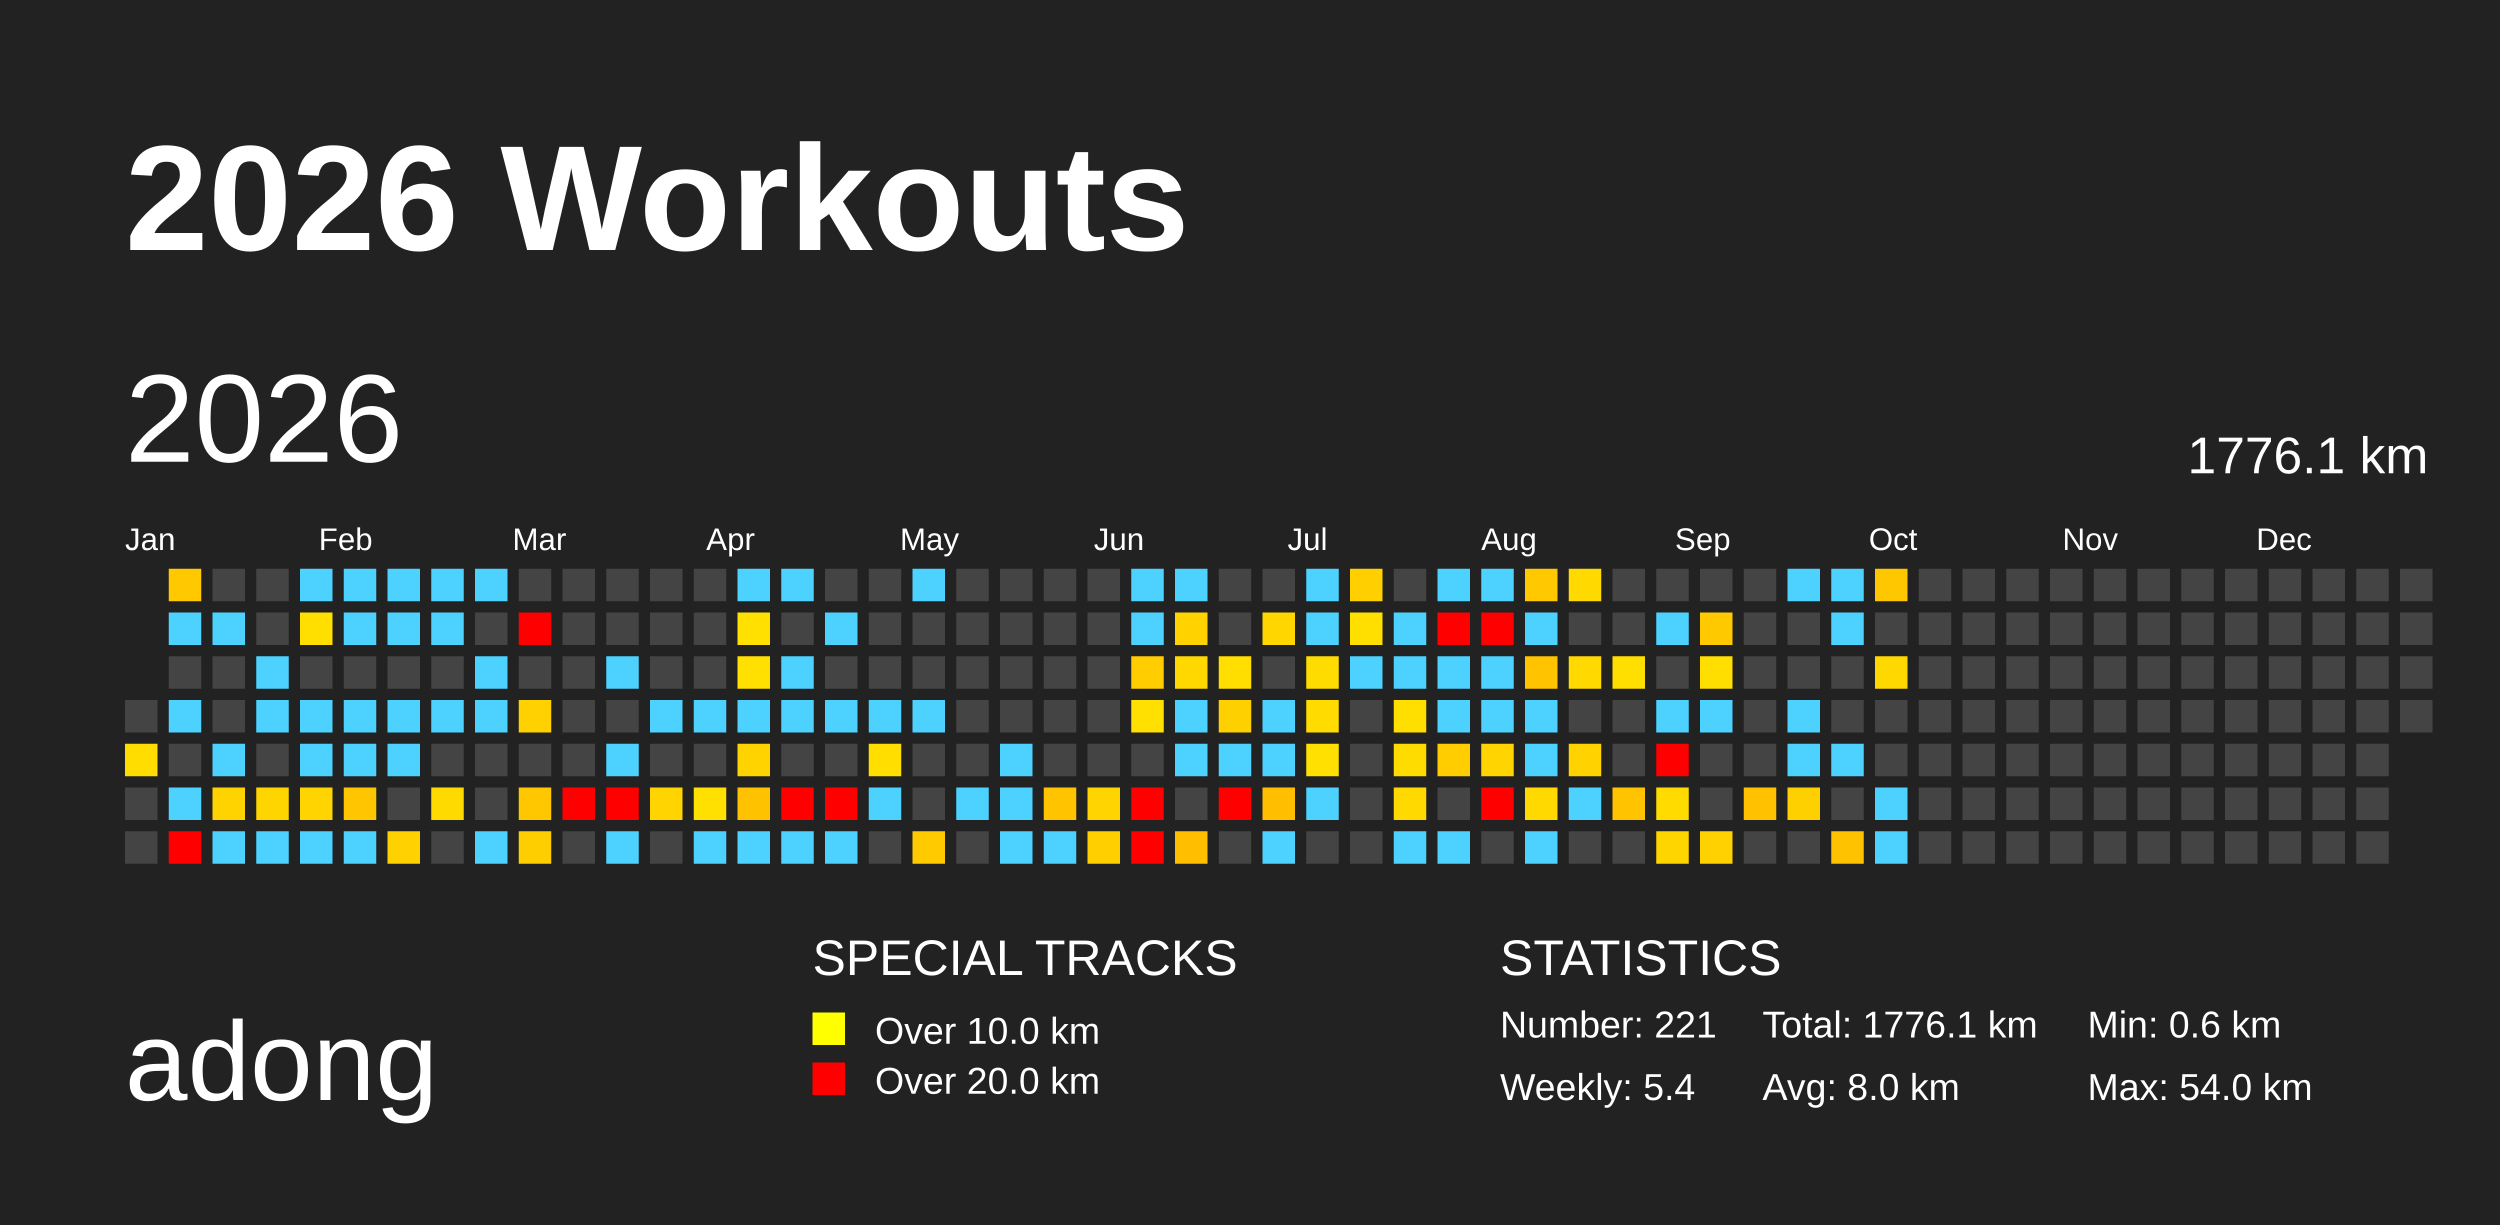
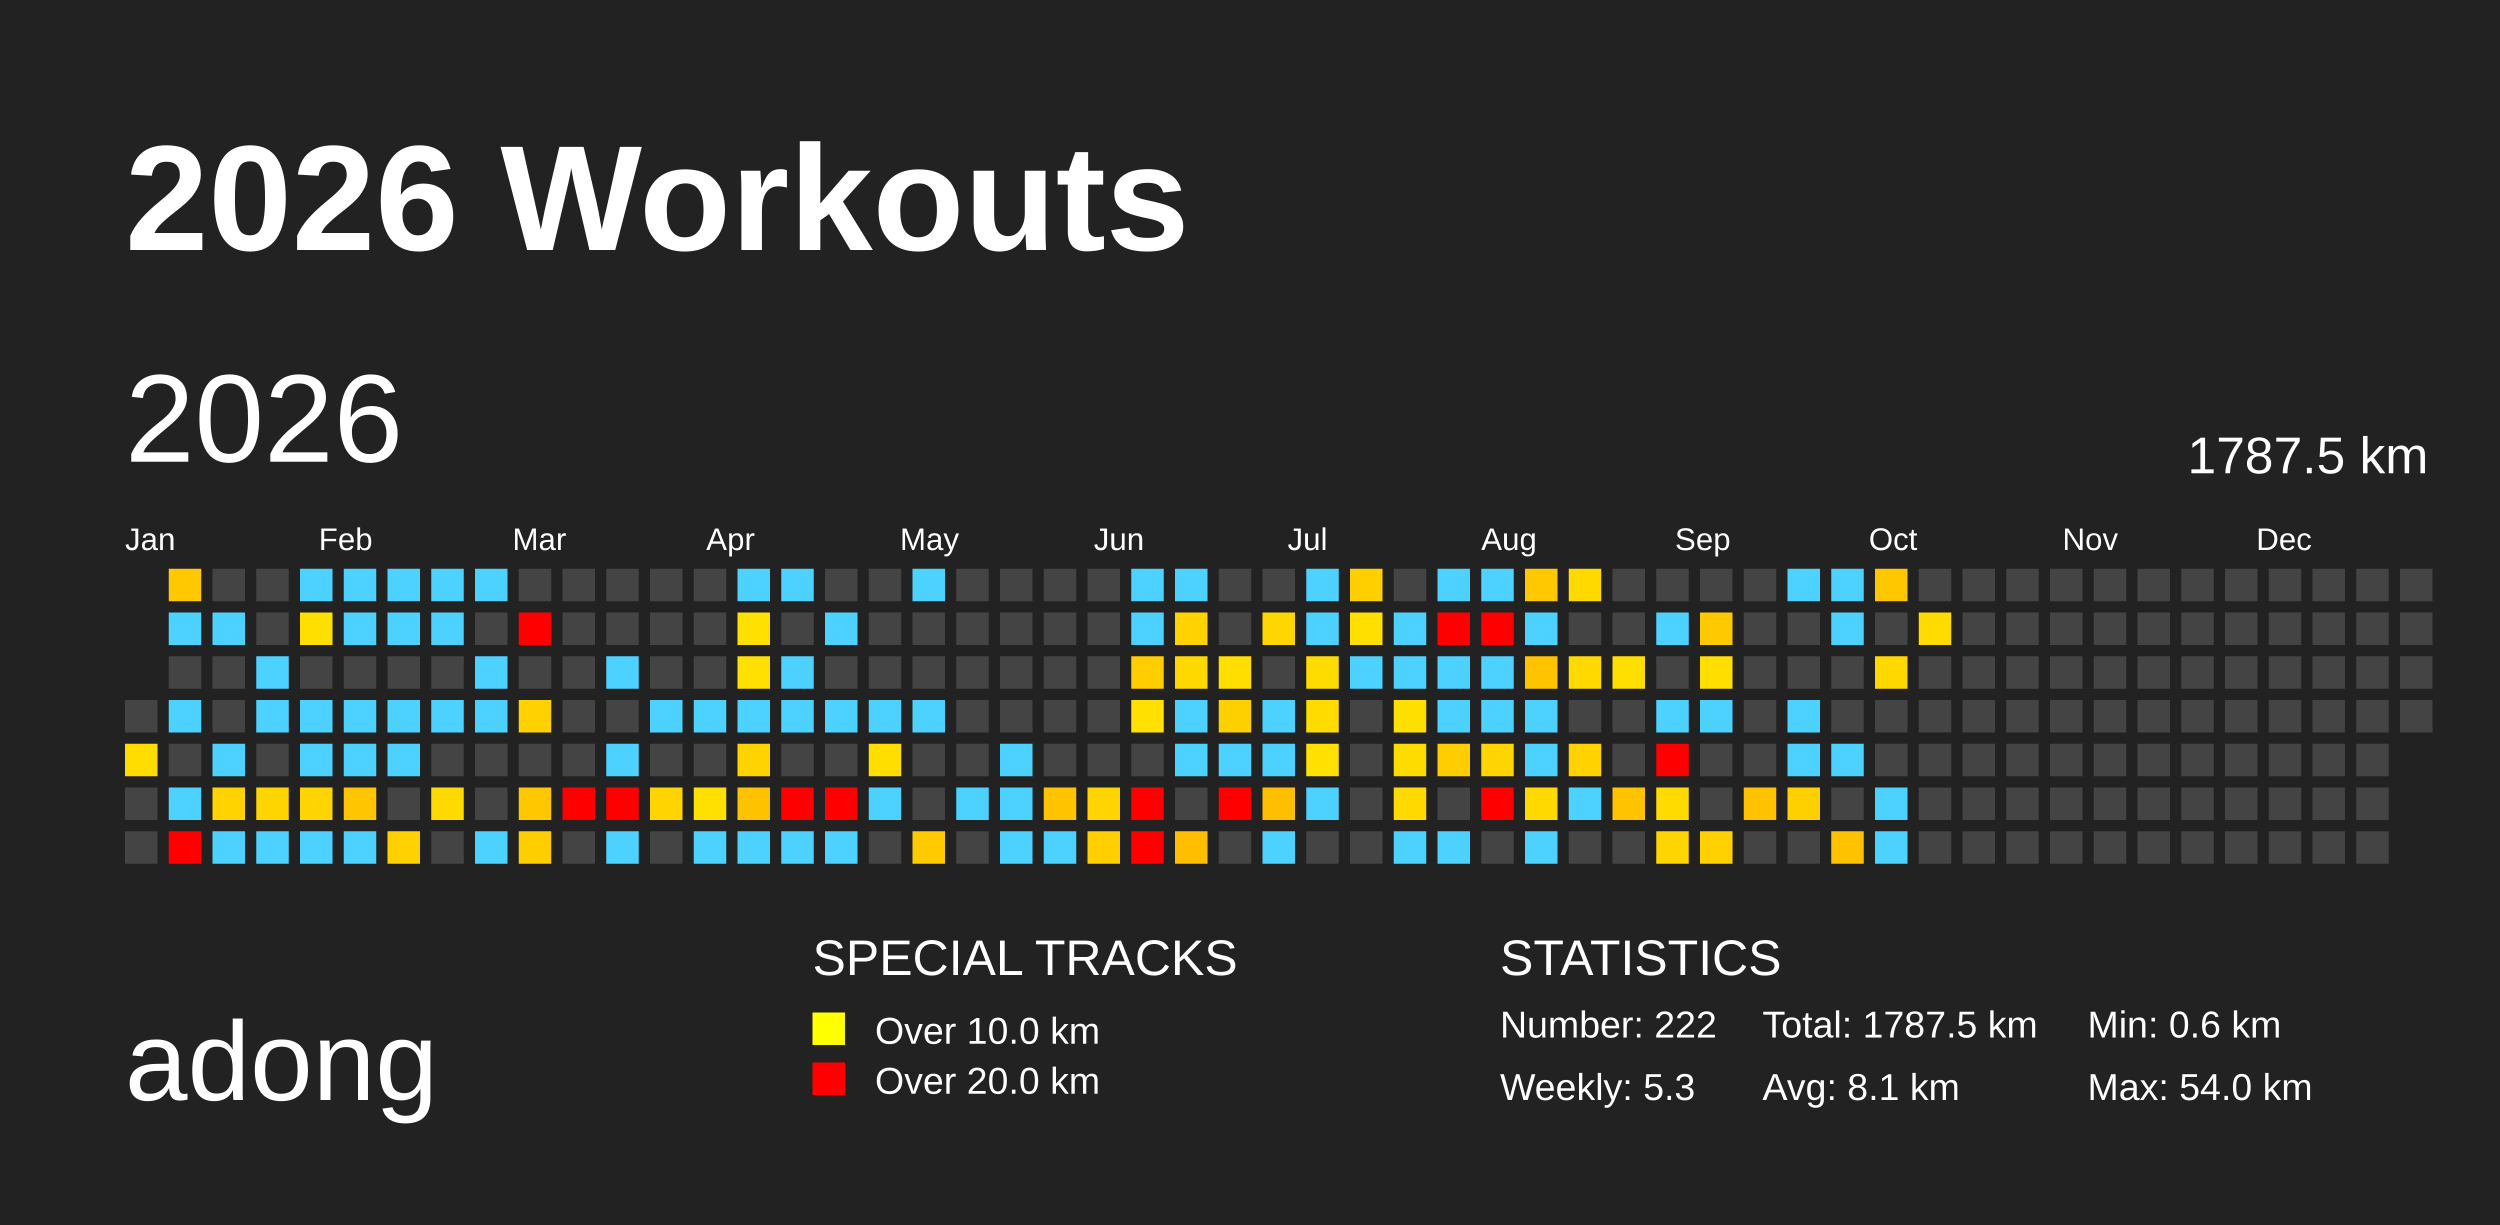
<svg xmlns="http://www.w3.org/2000/svg" baseProfile="full" height="98mm" version="1.1" viewBox="0,0,200,98" width="200mm">
  <defs>
    <pattern height="2" id="indoor-stripe" patternUnits="userSpaceOnUse" width="2">
      <line stroke="white" stroke-opacity="0.45" stroke-width="0.5" x1="0" x2="2" y1="2" y2="0" />
    </pattern>
  </defs>
  <rect fill="#222222" height="98" width="200" x="0" y="0" />
  <text fill="#FFFFFF" style="font-size:12px; font-family:Arial; font-weight:bold;" x="10" y="20">2026 Workouts</text>
  <text fill="#FFFFFF" style="font-size:9px; font-family:Arial" x="10" y="88">adong</text>
  <text fill="#FFFFFF" style="font-size:4px; font-family:Arial" x="65" y="78">SPECIAL TRACKS</text>
  <rect fill="yellow" height="2.6" width="2.6" x="65" y="81" />
  <text fill="#FFFFFF" style="font-size:3px; font-family:Arial" x="70" y="83.5">Over 10.0 km</text>
  <rect fill="red" height="2.6" width="2.6" x="65" y="85" />
  <text fill="#FFFFFF" style="font-size:3px; font-family:Arial" x="70" y="87.5">Over 20.0 km</text>
  <text fill="#FFFFFF" style="font-size:4px; font-family:Arial" x="120" y="78">STATISTICS</text>
-   <text fill="#FFFFFF" style="font-size:3px; font-family:Arial" x="120" y="83">Number: 221</text>
-   <text fill="#FFFFFF" style="font-size:3px; font-family:Arial" x="120" y="88">Weekly: 5.4</text>
-   <text fill="#FFFFFF" style="font-size:3px; font-family:Arial" x="141" y="83">Total: 1776.1 km</text>
-   <text fill="#FFFFFF" style="font-size:3px; font-family:Arial" x="141" y="88">Avg: 8.0 km</text>
+   <text fill="#FFFFFF" style="font-size:3px; font-family:Arial" x="120" y="83">Number: 222</text>
+   <text fill="#FFFFFF" style="font-size:3px; font-family:Arial" x="120" y="88">Weekly: 5.3</text>
+   <text fill="#FFFFFF" style="font-size:3px; font-family:Arial" x="141" y="83">Total: 1787.5 km</text>
+   <text fill="#FFFFFF" style="font-size:3px; font-family:Arial" x="141" y="88">Avg: 8.1 km</text>
  <text fill="#FFFFFF" style="font-size:3px; font-family:Arial" x="167" y="83">Min: 0.6 km</text>
  <text fill="#FFFFFF" style="font-size:3px; font-family:Arial" x="167" y="88">Max: 54.0 km</text>
  <text dominant-baseline="hanging" fill="#FFFFFF" style="font-size:10.0px; font-family:Arial;" x="10" y="30">2026</text>
-   <text dominant-baseline="hanging" fill="#FFFFFF" style="font-size:4.125px; font-family:Arial;" x="175" y="35">1776.1 km</text>
+   <text dominant-baseline="hanging" fill="#FFFFFF" style="font-size:4.125px; font-family:Arial;" x="175" y="35">1787.5 km</text>
  <text fill="#FFFFFF" style="font-size:2.5px; font-family:Arial" x="10.0" y="44">Jan</text>
  <text fill="#FFFFFF" style="font-size:2.5px; font-family:Arial" x="25.5" y="44">Feb</text>
  <text fill="#FFFFFF" style="font-size:2.5px; font-family:Arial" x="41.0" y="44">Mar</text>
  <text fill="#FFFFFF" style="font-size:2.5px; font-family:Arial" x="56.5" y="44">Apr</text>
  <text fill="#FFFFFF" style="font-size:2.5px; font-family:Arial" x="72.0" y="44">May</text>
  <text fill="#FFFFFF" style="font-size:2.5px; font-family:Arial" x="87.5" y="44">Jun</text>
  <text fill="#FFFFFF" style="font-size:2.5px; font-family:Arial" x="103.0" y="44">Jul</text>
  <text fill="#FFFFFF" style="font-size:2.5px; font-family:Arial" x="118.5" y="44">Aug</text>
  <text fill="#FFFFFF" style="font-size:2.5px; font-family:Arial" x="134.0" y="44">Sep</text>
  <text fill="#FFFFFF" style="font-size:2.5px; font-family:Arial" x="149.5" y="44">Oct</text>
  <text fill="#FFFFFF" style="font-size:2.5px; font-family:Arial" x="165.0" y="44">Nov</text>
  <text fill="#FFFFFF" style="font-size:2.5px; font-family:Arial" x="180.5" y="44">Dec</text>
  <rect fill="#444444" height="2.6" width="2.6" x="10.0" y="56.0" />
  <rect fill="#ffdd00" height="2.6" width="2.6" x="10.0" y="59.5" />
  <rect fill="#444444" height="2.6" width="2.6" x="10.0" y="63.0" />
  <rect fill="#444444" height="2.6" width="2.6" x="10.0" y="66.5" />
  <rect fill="#ffc800" height="2.6" width="2.6" x="13.5" y="45.5" />
  <rect fill="#4dd2ff" height="2.6" width="2.6" x="13.5" y="49.0" />
  <rect fill="#444444" height="2.6" width="2.6" x="13.5" y="52.5" />
  <rect fill="#4dd2ff" height="2.6" width="2.6" x="13.5" y="56.0" />
  <rect fill="#444444" height="2.6" width="2.6" x="13.5" y="59.5" />
  <rect fill="#4dd2ff" height="2.6" width="2.6" x="13.5" y="63.0" />
  <rect fill="red" height="2.6" width="2.6" x="13.5" y="66.5" />
  <rect fill="#444444" height="2.6" width="2.6" x="17.0" y="45.5" />
  <rect fill="#4dd2ff" height="2.6" width="2.6" x="17.0" y="49.0" />
  <rect fill="#444444" height="2.6" width="2.6" x="17.0" y="52.5" />
  <rect fill="#444444" height="2.6" width="2.6" x="17.0" y="56.0" />
  <rect fill="#4dd2ff" height="2.6" width="2.6" x="17.0" y="59.5" />
  <rect fill="#ffd300" height="2.6" width="2.6" x="17.0" y="63.0" />
  <rect fill="#4dd2ff" height="2.6" width="2.6" x="17.0" y="66.5" />
  <rect fill="#444444" height="2.6" width="2.6" x="20.5" y="45.5" />
  <rect fill="#444444" height="2.6" width="2.6" x="20.5" y="49.0" />
  <rect fill="#4dd2ff" height="2.6" width="2.6" x="20.5" y="52.5" />
  <rect fill="#4dd2ff" height="2.6" width="2.6" x="20.5" y="56.0" />
  <rect fill="#444444" height="2.6" width="2.6" x="20.5" y="59.5" />
  <rect fill="#ffd500" height="2.6" width="2.6" x="20.5" y="63.0" />
  <rect fill="#4dd2ff" height="2.6" width="2.6" x="20.5" y="66.5" />
  <rect fill="#4dd2ff" height="2.6" width="2.6" x="24.0" y="45.5" />
  <rect fill="#ffdf00" height="2.6" width="2.6" x="24.0" y="49.0" />
  <rect fill="#444444" height="2.6" width="2.6" x="24.0" y="52.5" />
  <rect fill="#4dd2ff" height="2.6" width="2.6" x="24.0" y="56.0" />
  <rect fill="#4dd2ff" height="2.6" width="2.6" x="24.0" y="59.5" />
  <rect fill="#ffd400" height="2.6" width="2.6" x="24.0" y="63.0" />
  <rect fill="#4dd2ff" height="2.6" width="2.6" x="24.0" y="66.5" />
  <rect fill="#4dd2ff" height="2.6" width="2.6" x="27.5" y="45.5" />
  <rect fill="#4dd2ff" height="2.6" width="2.6" x="27.5" y="49.0" />
  <rect fill="#444444" height="2.6" width="2.6" x="27.5" y="52.5" />
  <rect fill="#4dd2ff" height="2.6" width="2.6" x="27.5" y="56.0" />
  <rect fill="#4dd2ff" height="2.6" width="2.6" x="27.5" y="59.5" />
  <rect fill="#ffc500" height="2.6" width="2.6" x="27.5" y="63.0" />
  <rect fill="#4dd2ff" height="2.6" width="2.6" x="27.5" y="66.5" />
  <rect fill="#4dd2ff" height="2.6" width="2.6" x="31.0" y="45.5" />
  <rect fill="#4dd2ff" height="2.6" width="2.6" x="31.0" y="49.0" />
  <rect fill="#444444" height="2.6" width="2.6" x="31.0" y="52.5" />
  <rect fill="#4dd2ff" height="2.6" width="2.6" x="31.0" y="56.0" />
  <rect fill="#4dd2ff" height="2.6" width="2.6" x="31.0" y="59.5" />
  <rect fill="#444444" height="2.6" width="2.6" x="31.0" y="63.0" />
  <rect fill="#ffd100" height="2.6" width="2.6" x="31.0" y="66.5" />
  <rect fill="#4dd2ff" height="2.6" width="2.6" x="34.5" y="45.5" />
  <rect fill="#4dd2ff" height="2.6" width="2.6" x="34.5" y="49.0" />
  <rect fill="#444444" height="2.6" width="2.6" x="34.5" y="52.5" />
  <rect fill="#4dd2ff" height="2.6" width="2.6" x="34.5" y="56.0" />
  <rect fill="#444444" height="2.6" width="2.6" x="34.5" y="59.5" />
  <rect fill="#ffda00" height="2.6" width="2.6" x="34.5" y="63.0" />
  <rect fill="#444444" height="2.6" width="2.6" x="34.5" y="66.5" />
  <rect fill="#4dd2ff" height="2.6" width="2.6" x="38.0" y="45.5" />
  <rect fill="#444444" height="2.6" width="2.6" x="38.0" y="49.0" />
  <rect fill="#4dd2ff" height="2.6" width="2.6" x="38.0" y="52.5" />
  <rect fill="#4dd2ff" height="2.6" width="2.6" x="38.0" y="56.0" />
  <rect fill="#444444" height="2.6" width="2.6" x="38.0" y="59.5" />
  <rect fill="#444444" height="2.6" width="2.6" x="38.0" y="63.0" />
  <rect fill="#4dd2ff" height="2.6" width="2.6" x="38.0" y="66.5" />
  <rect fill="#444444" height="2.6" width="2.6" x="41.5" y="45.5" />
  <rect fill="red" height="2.6" width="2.6" x="41.5" y="49.0" />
  <rect fill="#444444" height="2.6" width="2.6" x="41.5" y="52.5" />
  <rect fill="#ffd100" height="2.6" width="2.6" x="41.5" y="56.0" />
  <rect fill="#444444" height="2.6" width="2.6" x="41.5" y="59.5" />
  <rect fill="#ffc700" height="2.6" width="2.6" x="41.5" y="63.0" />
  <rect fill="#ffce00" height="2.6" width="2.6" x="41.5" y="66.5" />
  <rect fill="#444444" height="2.6" width="2.6" x="45.0" y="45.5" />
  <rect fill="#444444" height="2.6" width="2.6" x="45.0" y="49.0" />
  <rect fill="#444444" height="2.6" width="2.6" x="45.0" y="52.5" />
  <rect fill="#444444" height="2.6" width="2.6" x="45.0" y="56.0" />
  <rect fill="#444444" height="2.6" width="2.6" x="45.0" y="59.5" />
  <rect fill="red" height="2.6" width="2.6" x="45.0" y="63.0" />
  <rect fill="#444444" height="2.6" width="2.6" x="45.0" y="66.5" />
  <rect fill="#444444" height="2.6" width="2.6" x="48.5" y="45.5" />
  <rect fill="#444444" height="2.6" width="2.6" x="48.5" y="49.0" />
  <rect fill="#4dd2ff" height="2.6" width="2.6" x="48.5" y="52.5" />
  <rect fill="#444444" height="2.6" width="2.6" x="48.5" y="56.0" />
  <rect fill="#4dd2ff" height="2.6" width="2.6" x="48.5" y="59.5" />
  <rect fill="red" height="2.6" width="2.6" x="48.5" y="63.0" />
  <rect fill="#4dd2ff" height="2.6" width="2.6" x="48.5" y="66.5" />
  <rect fill="#444444" height="2.6" width="2.6" x="52.0" y="45.5" />
  <rect fill="#444444" height="2.6" width="2.6" x="52.0" y="49.0" />
  <rect fill="#444444" height="2.6" width="2.6" x="52.0" y="52.5" />
  <rect fill="#4dd2ff" height="2.6" width="2.6" x="52.0" y="56.0" />
  <rect fill="#444444" height="2.6" width="2.6" x="52.0" y="59.5" />
  <rect fill="#ffd400" height="2.6" width="2.6" x="52.0" y="63.0" />
  <rect fill="#444444" height="2.6" width="2.6" x="52.0" y="66.5" />
  <rect fill="#444444" height="2.6" width="2.6" x="55.5" y="45.5" />
  <rect fill="#444444" height="2.6" width="2.6" x="55.5" y="49.0" />
  <rect fill="#444444" height="2.6" width="2.6" x="55.5" y="52.5" />
  <rect fill="#4dd2ff" height="2.6" width="2.6" x="55.5" y="56.0" />
  <rect fill="#444444" height="2.6" width="2.6" x="55.5" y="59.5" />
  <rect fill="#ffe000" height="2.6" width="2.6" x="55.5" y="63.0" />
  <rect fill="#4dd2ff" height="2.6" width="2.6" x="55.5" y="66.5" />
  <rect fill="#4dd2ff" height="2.6" width="2.6" x="59.0" y="45.5" />
  <rect fill="#ffe000" height="2.6" width="2.6" x="59.0" y="49.0" />
  <rect fill="#ffe000" height="2.6" width="2.6" x="59.0" y="52.5" />
  <rect fill="#4dd2ff" height="2.6" width="2.6" x="59.0" y="56.0" />
  <rect fill="#ffd300" height="2.6" width="2.6" x="59.0" y="59.5" />
  <rect fill="#ffc200" height="2.6" width="2.6" x="59.0" y="63.0" />
  <rect fill="#4dd2ff" height="2.6" width="2.6" x="59.0" y="66.5" />
  <rect fill="#4dd2ff" height="2.6" width="2.6" x="62.5" y="45.5" />
  <rect fill="#444444" height="2.6" width="2.6" x="62.5" y="49.0" />
  <rect fill="#4dd2ff" height="2.6" width="2.6" x="62.5" y="52.5" />
  <rect fill="#4dd2ff" height="2.6" width="2.6" x="62.5" y="56.0" />
  <rect fill="#444444" height="2.6" width="2.6" x="62.5" y="59.5" />
  <rect fill="red" height="2.6" width="2.6" x="62.5" y="63.0" />
  <rect fill="#4dd2ff" height="2.6" width="2.6" x="62.5" y="66.5" />
  <rect fill="#444444" height="2.6" width="2.6" x="66.0" y="45.5" />
  <rect fill="#4dd2ff" height="2.6" width="2.6" x="66.0" y="49.0" />
  <rect fill="#444444" height="2.6" width="2.6" x="66.0" y="52.5" />
  <rect fill="#4dd2ff" height="2.6" width="2.6" x="66.0" y="56.0" />
  <rect fill="#444444" height="2.6" width="2.6" x="66.0" y="59.5" />
  <rect fill="red" height="2.6" width="2.6" x="66.0" y="63.0" />
  <rect fill="#4dd2ff" height="2.6" width="2.6" x="66.0" y="66.5" />
  <rect fill="#444444" height="2.6" width="2.6" x="69.5" y="45.5" />
  <rect fill="#444444" height="2.6" width="2.6" x="69.5" y="49.0" />
  <rect fill="#444444" height="2.6" width="2.6" x="69.5" y="52.5" />
  <rect fill="#4dd2ff" height="2.6" width="2.6" x="69.5" y="56.0" />
  <rect fill="#ffde00" height="2.6" width="2.6" x="69.5" y="59.5" />
  <rect fill="#4dd2ff" height="2.6" width="2.6" x="69.5" y="63.0" />
  <rect fill="#444444" height="2.6" width="2.6" x="69.5" y="66.5" />
  <rect fill="#4dd2ff" height="2.6" width="2.6" x="73.0" y="45.5" />
  <rect fill="#444444" height="2.6" width="2.6" x="73.0" y="49.0" />
  <rect fill="#444444" height="2.6" width="2.6" x="73.0" y="52.5" />
  <rect fill="#4dd2ff" height="2.6" width="2.6" x="73.0" y="56.0" />
  <rect fill="#444444" height="2.6" width="2.6" x="73.0" y="59.5" />
  <rect fill="#444444" height="2.6" width="2.6" x="73.0" y="63.0" />
  <rect fill="#ffcb00" height="2.6" width="2.6" x="73.0" y="66.5" />
  <rect fill="#444444" height="2.6" width="2.6" x="76.5" y="45.5" />
  <rect fill="#444444" height="2.6" width="2.6" x="76.5" y="49.0" />
  <rect fill="#444444" height="2.6" width="2.6" x="76.5" y="52.5" />
  <rect fill="#444444" height="2.6" width="2.6" x="76.5" y="56.0" />
  <rect fill="#444444" height="2.6" width="2.6" x="76.5" y="59.5" />
  <rect fill="#4dd2ff" height="2.6" width="2.6" x="76.5" y="63.0" />
  <rect fill="#444444" height="2.6" width="2.6" x="76.5" y="66.5" />
  <rect fill="#444444" height="2.6" width="2.6" x="80.0" y="45.5" />
  <rect fill="#444444" height="2.6" width="2.6" x="80.0" y="49.0" />
  <rect fill="#444444" height="2.6" width="2.6" x="80.0" y="52.5" />
  <rect fill="#444444" height="2.6" width="2.6" x="80.0" y="56.0" />
  <rect fill="#4dd2ff" height="2.6" width="2.6" x="80.0" y="59.5" />
  <rect fill="#4dd2ff" height="2.6" width="2.6" x="80.0" y="63.0" />
  <rect fill="#4dd2ff" height="2.6" width="2.6" x="80.0" y="66.5" />
  <rect fill="#444444" height="2.6" width="2.6" x="83.5" y="45.5" />
  <rect fill="#444444" height="2.6" width="2.6" x="83.5" y="49.0" />
  <rect fill="#444444" height="2.6" width="2.6" x="83.5" y="52.5" />
  <rect fill="#444444" height="2.6" width="2.6" x="83.5" y="56.0" />
  <rect fill="#444444" height="2.6" width="2.6" x="83.5" y="59.5" />
  <rect fill="#ffc300" height="2.6" width="2.6" x="83.5" y="63.0" />
  <rect fill="#4dd2ff" height="2.6" width="2.6" x="83.5" y="66.5" />
  <rect fill="#444444" height="2.6" width="2.6" x="87.0" y="45.5" />
  <rect fill="#444444" height="2.6" width="2.6" x="87.0" y="49.0" />
  <rect fill="#444444" height="2.6" width="2.6" x="87.0" y="52.5" />
  <rect fill="#444444" height="2.6" width="2.6" x="87.0" y="56.0" />
  <rect fill="#444444" height="2.6" width="2.6" x="87.0" y="59.5" />
  <rect fill="#ffd400" height="2.6" width="2.6" x="87.0" y="63.0" />
  <rect fill="#ffcf00" height="2.6" width="2.6" x="87.0" y="66.5" />
  <rect fill="#4dd2ff" height="2.6" width="2.6" x="90.5" y="45.5" />
  <rect fill="#4dd2ff" height="2.6" width="2.6" x="90.5" y="49.0" />
  <rect fill="#ffcd00" height="2.6" width="2.6" x="90.5" y="52.5" />
  <rect fill="#ffe000" height="2.6" width="2.6" x="90.5" y="56.0" />
  <rect fill="#444444" height="2.6" width="2.6" x="90.5" y="59.5" />
  <rect fill="red" height="2.6" width="2.6" x="90.5" y="63.0" />
  <rect fill="red" height="2.6" width="2.6" x="90.5" y="66.5" />
  <rect fill="#4dd2ff" height="2.6" width="2.6" x="94.0" y="45.5" />
  <rect fill="#ffd200" height="2.6" width="2.6" x="94.0" y="49.0" />
  <rect fill="#ffd800" height="2.6" width="2.6" x="94.0" y="52.5" />
  <rect fill="#4dd2ff" height="2.6" width="2.6" x="94.0" y="56.0" />
  <rect fill="#4dd2ff" height="2.6" width="2.6" x="94.0" y="59.5" />
  <rect fill="#444444" height="2.6" width="2.6" x="94.0" y="63.0" />
  <rect fill="#ffbf00" height="2.6" width="2.6" x="94.0" y="66.5" />
  <rect fill="#444444" height="2.6" width="2.6" x="97.5" y="45.5" />
  <rect fill="#444444" height="2.6" width="2.6" x="97.5" y="49.0" />
  <rect fill="#ffde00" height="2.6" width="2.6" x="97.5" y="52.5" />
  <rect fill="#ffd000" height="2.6" width="2.6" x="97.5" y="56.0" />
  <rect fill="#4dd2ff" height="2.6" width="2.6" x="97.5" y="59.5" />
  <rect fill="red" height="2.6" width="2.6" x="97.5" y="63.0" />
  <rect fill="#444444" height="2.6" width="2.6" x="97.5" y="66.5" />
  <rect fill="#444444" height="2.6" width="2.6" x="101.0" y="45.5" />
  <rect fill="#ffd600" height="2.6" width="2.6" x="101.0" y="49.0" />
  <rect fill="#444444" height="2.6" width="2.6" x="101.0" y="52.5" />
  <rect fill="#4dd2ff" height="2.6" width="2.6" x="101.0" y="56.0" />
  <rect fill="#4dd2ff" height="2.6" width="2.6" x="101.0" y="59.5" />
  <rect fill="#ffbf00" height="2.6" width="2.6" x="101.0" y="63.0" />
  <rect fill="#4dd2ff" height="2.6" width="2.6" x="101.0" y="66.5" />
  <rect fill="#4dd2ff" height="2.6" width="2.6" x="104.5" y="45.5" />
  <rect fill="#4dd2ff" height="2.6" width="2.6" x="104.5" y="49.0" />
  <rect fill="#ffdc00" height="2.6" width="2.6" x="104.5" y="52.5" />
  <rect fill="#ffdb00" height="2.6" width="2.6" x="104.5" y="56.0" />
  <rect fill="#ffe000" height="2.6" width="2.6" x="104.5" y="59.5" />
  <rect fill="#4dd2ff" height="2.6" width="2.6" x="104.5" y="63.0" />
  <rect fill="#444444" height="2.6" width="2.6" x="104.5" y="66.5" />
  <rect fill="#ffcf00" height="2.6" width="2.6" x="108.0" y="45.5" />
  <rect fill="#ffdf00" height="2.6" width="2.6" x="108.0" y="49.0" />
  <rect fill="#4dd2ff" height="2.6" width="2.6" x="108.0" y="52.5" />
  <rect fill="#444444" height="2.6" width="2.6" x="108.0" y="56.0" />
  <rect fill="#444444" height="2.6" width="2.6" x="108.0" y="59.5" />
  <rect fill="#444444" height="2.6" width="2.6" x="108.0" y="63.0" />
  <rect fill="#444444" height="2.6" width="2.6" x="108.0" y="66.5" />
  <rect fill="#444444" height="2.6" width="2.6" x="111.5" y="45.5" />
  <rect fill="#4dd2ff" height="2.6" width="2.6" x="111.5" y="49.0" />
  <rect fill="#4dd2ff" height="2.6" width="2.6" x="111.5" y="52.5" />
  <rect fill="#ffdf00" height="2.6" width="2.6" x="111.5" y="56.0" />
  <rect fill="#ffdc00" height="2.6" width="2.6" x="111.5" y="59.5" />
  <rect fill="#ffd900" height="2.6" width="2.6" x="111.5" y="63.0" />
  <rect fill="#4dd2ff" height="2.6" width="2.6" x="111.5" y="66.5" />
  <rect fill="#4dd2ff" height="2.6" width="2.6" x="115.0" y="45.5" />
  <rect fill="red" height="2.6" width="2.6" x="115.0" y="49.0" />
  <rect fill="#4dd2ff" height="2.6" width="2.6" x="115.0" y="52.5" />
  <rect fill="#4dd2ff" height="2.6" width="2.6" x="115.0" y="56.0" />
  <rect fill="#ffcd00" height="2.6" width="2.6" x="115.0" y="59.5" />
  <rect fill="#444444" height="2.6" width="2.6" x="115.0" y="63.0" />
  <rect fill="#4dd2ff" height="2.6" width="2.6" x="115.0" y="66.5" />
  <rect fill="#4dd2ff" height="2.6" width="2.6" x="118.5" y="45.5" />
  <rect fill="red" height="2.6" width="2.6" x="118.5" y="49.0" />
  <rect fill="#4dd2ff" height="2.6" width="2.6" x="118.5" y="52.5" />
  <rect fill="#4dd2ff" height="2.6" width="2.6" x="118.5" y="56.0" />
  <rect fill="#ffd400" height="2.6" width="2.6" x="118.5" y="59.5" />
  <rect fill="red" height="2.6" width="2.6" x="118.5" y="63.0" />
  <rect fill="#444444" height="2.6" width="2.6" x="118.5" y="66.5" />
  <rect fill="#ffc800" height="2.6" width="2.6" x="122.0" y="45.5" />
  <rect fill="#4dd2ff" height="2.6" width="2.6" x="122.0" y="49.0" />
  <rect fill="#ffc300" height="2.6" width="2.6" x="122.0" y="52.5" />
  <rect fill="#4dd2ff" height="2.6" width="2.6" x="122.0" y="56.0" />
  <rect fill="#4dd2ff" height="2.6" width="2.6" x="122.0" y="59.5" />
  <rect fill="#ffd900" height="2.6" width="2.6" x="122.0" y="63.0" />
  <rect fill="#4dd2ff" height="2.6" width="2.6" x="122.0" y="66.5" />
  <rect fill="#ffd900" height="2.6" width="2.6" x="125.5" y="45.5" />
  <rect fill="#444444" height="2.6" width="2.6" x="125.5" y="49.0" />
  <rect fill="#ffd900" height="2.6" width="2.6" x="125.5" y="52.5" />
  <rect fill="#444444" height="2.6" width="2.6" x="125.5" y="56.0" />
  <rect fill="#ffd200" height="2.6" width="2.6" x="125.5" y="59.5" />
  <rect fill="#4dd2ff" height="2.6" width="2.6" x="125.5" y="63.0" />
  <rect fill="#444444" height="2.6" width="2.6" x="125.5" y="66.5" />
  <rect fill="#444444" height="2.6" width="2.6" x="129.0" y="45.5" />
  <rect fill="#444444" height="2.6" width="2.6" x="129.0" y="49.0" />
  <rect fill="#ffdf00" height="2.6" width="2.6" x="129.0" y="52.5" />
  <rect fill="#444444" height="2.6" width="2.6" x="129.0" y="56.0" />
  <rect fill="#444444" height="2.6" width="2.6" x="129.0" y="59.5" />
  <rect fill="#ffc300" height="2.6" width="2.6" x="129.0" y="63.0" />
  <rect fill="#444444" height="2.6" width="2.6" x="129.0" y="66.5" />
  <rect fill="#444444" height="2.6" width="2.6" x="132.5" y="45.5" />
  <rect fill="#4dd2ff" height="2.6" width="2.6" x="132.5" y="49.0" />
  <rect fill="#444444" height="2.6" width="2.6" x="132.5" y="52.5" />
  <rect fill="#4dd2ff" height="2.6" width="2.6" x="132.5" y="56.0" />
  <rect fill="red" height="2.6" width="2.6" x="132.5" y="59.5" />
  <rect fill="#ffdb00" height="2.6" width="2.6" x="132.5" y="63.0" />
  <rect fill="#ffd500" height="2.6" width="2.6" x="132.5" y="66.5" />
  <rect fill="#444444" height="2.6" width="2.6" x="136.0" y="45.5" />
  <rect fill="#ffc900" height="2.6" width="2.6" x="136.0" y="49.0" />
  <rect fill="#ffde00" height="2.6" width="2.6" x="136.0" y="52.5" />
  <rect fill="#4dd2ff" height="2.6" width="2.6" x="136.0" y="56.0" />
  <rect fill="#444444" height="2.6" width="2.6" x="136.0" y="59.5" />
  <rect fill="#444444" height="2.6" width="2.6" x="136.0" y="63.0" />
  <rect fill="#ffd100" height="2.6" width="2.6" x="136.0" y="66.5" />
  <rect fill="#444444" height="2.6" width="2.6" x="139.5" y="45.5" />
  <rect fill="#444444" height="2.6" width="2.6" x="139.5" y="49.0" />
  <rect fill="#444444" height="2.6" width="2.6" x="139.5" y="52.5" />
  <rect fill="#444444" height="2.6" width="2.6" x="139.5" y="56.0" />
  <rect fill="#444444" height="2.6" width="2.6" x="139.5" y="59.5" />
  <rect fill="#ffc100" height="2.6" width="2.6" x="139.5" y="63.0" />
  <rect fill="#444444" height="2.6" width="2.6" x="139.5" y="66.5" />
  <rect fill="#4dd2ff" height="2.6" width="2.6" x="143.0" y="45.5" />
  <rect fill="#444444" height="2.6" width="2.6" x="143.0" y="49.0" />
  <rect fill="#444444" height="2.6" width="2.6" x="143.0" y="52.5" />
  <rect fill="#4dd2ff" height="2.6" width="2.6" x="143.0" y="56.0" />
  <rect fill="#4dd2ff" height="2.6" width="2.6" x="143.0" y="59.5" />
  <rect fill="#ffd000" height="2.6" width="2.6" x="143.0" y="63.0" />
  <rect fill="#444444" height="2.6" width="2.6" x="143.0" y="66.5" />
  <rect fill="#4dd2ff" height="2.6" width="2.6" x="146.5" y="45.5" />
  <rect fill="#4dd2ff" height="2.6" width="2.6" x="146.5" y="49.0" />
  <rect fill="#444444" height="2.6" width="2.6" x="146.5" y="52.5" />
  <rect fill="#444444" height="2.6" width="2.6" x="146.5" y="56.0" />
  <rect fill="#4dd2ff" height="2.6" width="2.6" x="146.5" y="59.5" />
  <rect fill="#444444" height="2.6" width="2.6" x="146.5" y="63.0" />
  <rect fill="#ffc200" height="2.6" width="2.6" x="146.5" y="66.5" />
  <rect fill="#ffc700" height="2.6" width="2.6" x="150.0" y="45.5" />
  <rect fill="#444444" height="2.6" width="2.6" x="150.0" y="49.0" />
  <rect fill="#ffd800" height="2.6" width="2.6" x="150.0" y="52.5" />
  <rect fill="#444444" height="2.6" width="2.6" x="150.0" y="56.0" />
  <rect fill="#444444" height="2.6" width="2.6" x="150.0" y="59.5" />
  <rect fill="#4dd2ff" height="2.6" width="2.6" x="150.0" y="63.0" />
  <rect fill="#4dd2ff" height="2.6" width="2.6" x="150.0" y="66.5" />
  <rect fill="#444444" height="2.6" width="2.6" x="153.5" y="45.5" />
-   <rect fill="#444444" height="2.6" width="2.6" x="153.5" y="49.0" />
+   <rect fill="#ffdb00" height="2.6" width="2.6" x="153.5" y="49.0" />
  <rect fill="#444444" height="2.6" width="2.6" x="153.5" y="52.5" />
  <rect fill="#444444" height="2.6" width="2.6" x="153.5" y="56.0" />
  <rect fill="#444444" height="2.6" width="2.6" x="153.5" y="59.5" />
  <rect fill="#444444" height="2.6" width="2.6" x="153.5" y="63.0" />
  <rect fill="#444444" height="2.6" width="2.6" x="153.5" y="66.5" />
  <rect fill="#444444" height="2.6" width="2.6" x="157.0" y="45.5" />
  <rect fill="#444444" height="2.6" width="2.6" x="157.0" y="49.0" />
  <rect fill="#444444" height="2.6" width="2.6" x="157.0" y="52.5" />
  <rect fill="#444444" height="2.6" width="2.6" x="157.0" y="56.0" />
  <rect fill="#444444" height="2.6" width="2.6" x="157.0" y="59.5" />
  <rect fill="#444444" height="2.6" width="2.6" x="157.0" y="63.0" />
  <rect fill="#444444" height="2.6" width="2.6" x="157.0" y="66.5" />
  <rect fill="#444444" height="2.6" width="2.6" x="160.5" y="45.5" />
  <rect fill="#444444" height="2.6" width="2.6" x="160.5" y="49.0" />
  <rect fill="#444444" height="2.6" width="2.6" x="160.5" y="52.5" />
  <rect fill="#444444" height="2.6" width="2.6" x="160.5" y="56.0" />
  <rect fill="#444444" height="2.6" width="2.6" x="160.5" y="59.5" />
  <rect fill="#444444" height="2.6" width="2.6" x="160.5" y="63.0" />
  <rect fill="#444444" height="2.6" width="2.6" x="160.5" y="66.5" />
  <rect fill="#444444" height="2.6" width="2.6" x="164.0" y="45.5" />
  <rect fill="#444444" height="2.6" width="2.6" x="164.0" y="49.0" />
  <rect fill="#444444" height="2.6" width="2.6" x="164.0" y="52.5" />
  <rect fill="#444444" height="2.6" width="2.6" x="164.0" y="56.0" />
  <rect fill="#444444" height="2.6" width="2.6" x="164.0" y="59.5" />
  <rect fill="#444444" height="2.6" width="2.6" x="164.0" y="63.0" />
  <rect fill="#444444" height="2.6" width="2.6" x="164.0" y="66.5" />
  <rect fill="#444444" height="2.6" width="2.6" x="167.5" y="45.5" />
  <rect fill="#444444" height="2.6" width="2.6" x="167.5" y="49.0" />
  <rect fill="#444444" height="2.6" width="2.6" x="167.5" y="52.5" />
  <rect fill="#444444" height="2.6" width="2.6" x="167.5" y="56.0" />
  <rect fill="#444444" height="2.6" width="2.6" x="167.5" y="59.5" />
  <rect fill="#444444" height="2.6" width="2.6" x="167.5" y="63.0" />
  <rect fill="#444444" height="2.6" width="2.6" x="167.5" y="66.5" />
  <rect fill="#444444" height="2.6" width="2.6" x="171.0" y="45.5" />
  <rect fill="#444444" height="2.6" width="2.6" x="171.0" y="49.0" />
  <rect fill="#444444" height="2.6" width="2.6" x="171.0" y="52.5" />
  <rect fill="#444444" height="2.6" width="2.6" x="171.0" y="56.0" />
  <rect fill="#444444" height="2.6" width="2.6" x="171.0" y="59.5" />
  <rect fill="#444444" height="2.6" width="2.6" x="171.0" y="63.0" />
  <rect fill="#444444" height="2.6" width="2.6" x="171.0" y="66.5" />
  <rect fill="#444444" height="2.6" width="2.6" x="174.5" y="45.5" />
  <rect fill="#444444" height="2.6" width="2.6" x="174.5" y="49.0" />
  <rect fill="#444444" height="2.6" width="2.6" x="174.5" y="52.5" />
  <rect fill="#444444" height="2.6" width="2.6" x="174.5" y="56.0" />
  <rect fill="#444444" height="2.6" width="2.6" x="174.5" y="59.5" />
  <rect fill="#444444" height="2.6" width="2.6" x="174.5" y="63.0" />
  <rect fill="#444444" height="2.6" width="2.6" x="174.5" y="66.5" />
  <rect fill="#444444" height="2.6" width="2.6" x="178.0" y="45.5" />
  <rect fill="#444444" height="2.6" width="2.6" x="178.0" y="49.0" />
  <rect fill="#444444" height="2.6" width="2.6" x="178.0" y="52.5" />
  <rect fill="#444444" height="2.6" width="2.6" x="178.0" y="56.0" />
  <rect fill="#444444" height="2.6" width="2.6" x="178.0" y="59.5" />
  <rect fill="#444444" height="2.6" width="2.6" x="178.0" y="63.0" />
  <rect fill="#444444" height="2.6" width="2.6" x="178.0" y="66.5" />
  <rect fill="#444444" height="2.6" width="2.6" x="181.5" y="45.5" />
  <rect fill="#444444" height="2.6" width="2.6" x="181.5" y="49.0" />
  <rect fill="#444444" height="2.6" width="2.6" x="181.5" y="52.5" />
  <rect fill="#444444" height="2.6" width="2.6" x="181.5" y="56.0" />
  <rect fill="#444444" height="2.6" width="2.6" x="181.5" y="59.5" />
  <rect fill="#444444" height="2.6" width="2.6" x="181.5" y="63.0" />
  <rect fill="#444444" height="2.6" width="2.6" x="181.5" y="66.5" />
  <rect fill="#444444" height="2.6" width="2.6" x="185.0" y="45.5" />
  <rect fill="#444444" height="2.6" width="2.6" x="185.0" y="49.0" />
  <rect fill="#444444" height="2.6" width="2.6" x="185.0" y="52.5" />
  <rect fill="#444444" height="2.6" width="2.6" x="185.0" y="56.0" />
  <rect fill="#444444" height="2.6" width="2.6" x="185.0" y="59.5" />
  <rect fill="#444444" height="2.6" width="2.6" x="185.0" y="63.0" />
  <rect fill="#444444" height="2.6" width="2.6" x="185.0" y="66.5" />
  <rect fill="#444444" height="2.6" width="2.6" x="188.5" y="45.5" />
  <rect fill="#444444" height="2.6" width="2.6" x="188.5" y="49.0" />
  <rect fill="#444444" height="2.6" width="2.6" x="188.5" y="52.5" />
  <rect fill="#444444" height="2.6" width="2.6" x="188.5" y="56.0" />
  <rect fill="#444444" height="2.6" width="2.6" x="188.5" y="59.5" />
  <rect fill="#444444" height="2.6" width="2.6" x="188.5" y="63.0" />
  <rect fill="#444444" height="2.6" width="2.6" x="188.5" y="66.5" />
  <rect fill="#444444" height="2.6" width="2.6" x="192.0" y="45.5" />
  <rect fill="#444444" height="2.6" width="2.6" x="192.0" y="49.0" />
  <rect fill="#444444" height="2.6" width="2.6" x="192.0" y="52.5" />
  <rect fill="#444444" height="2.6" width="2.6" x="192.0" y="56.0" />
</svg>
